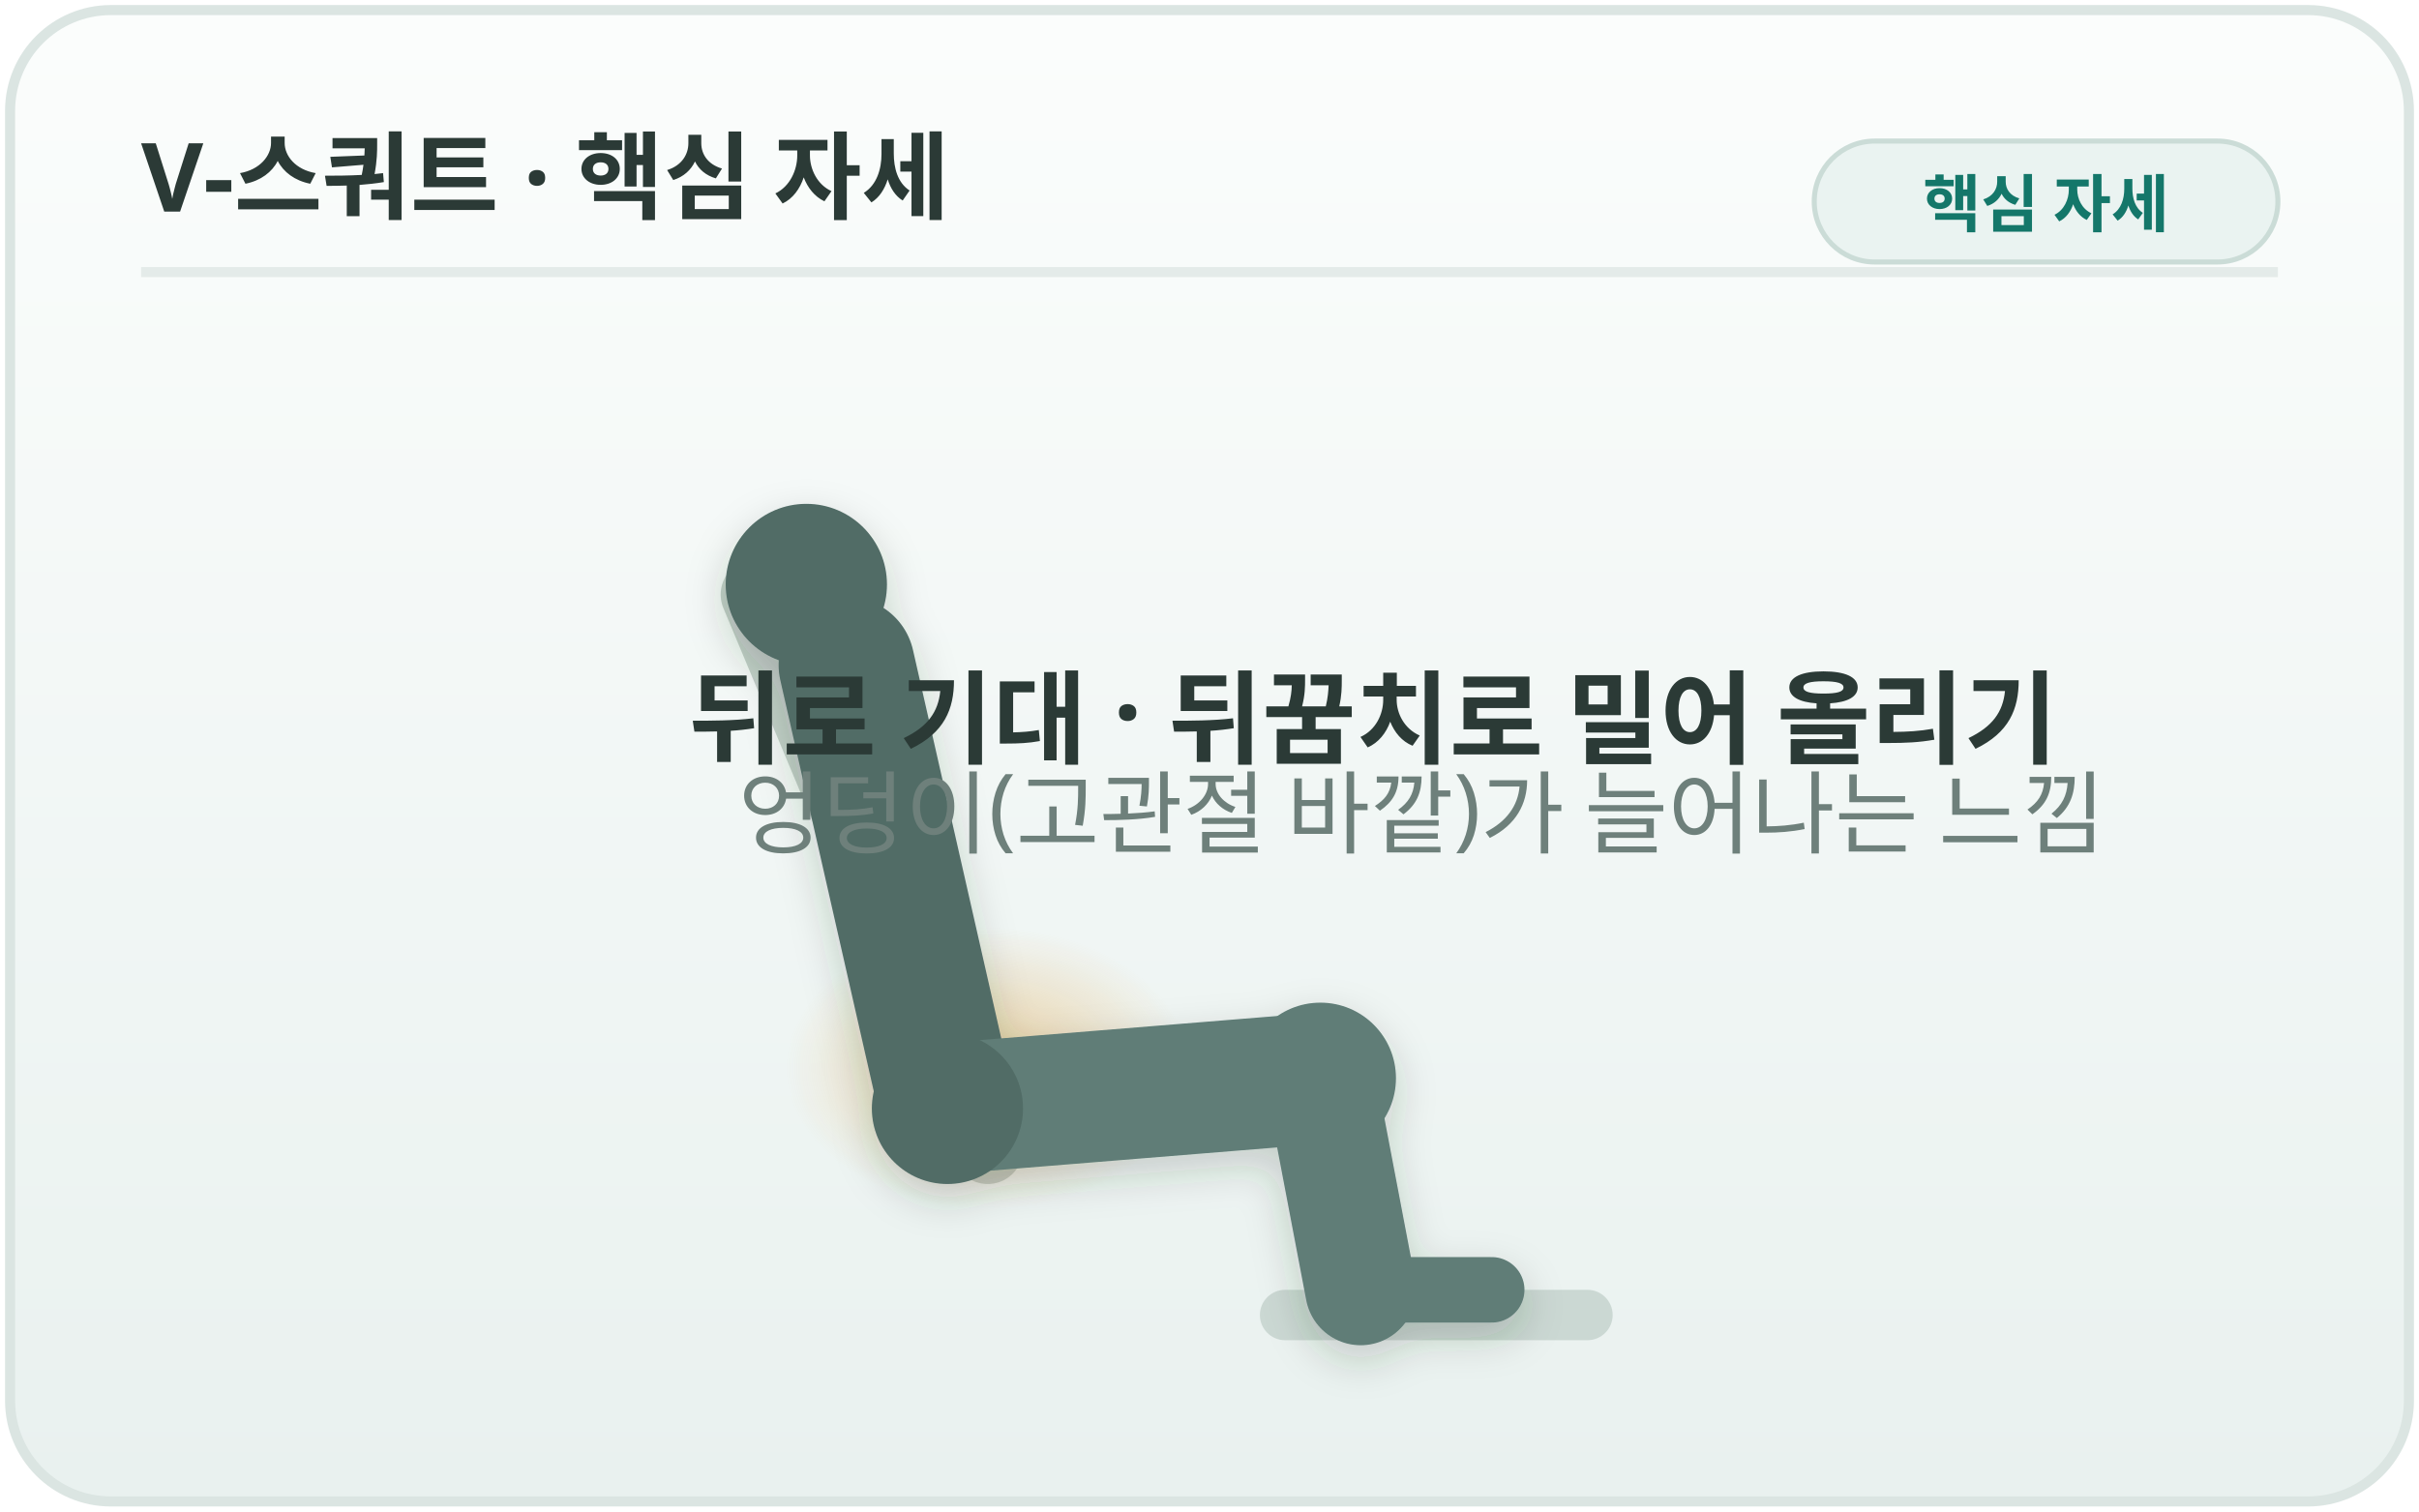
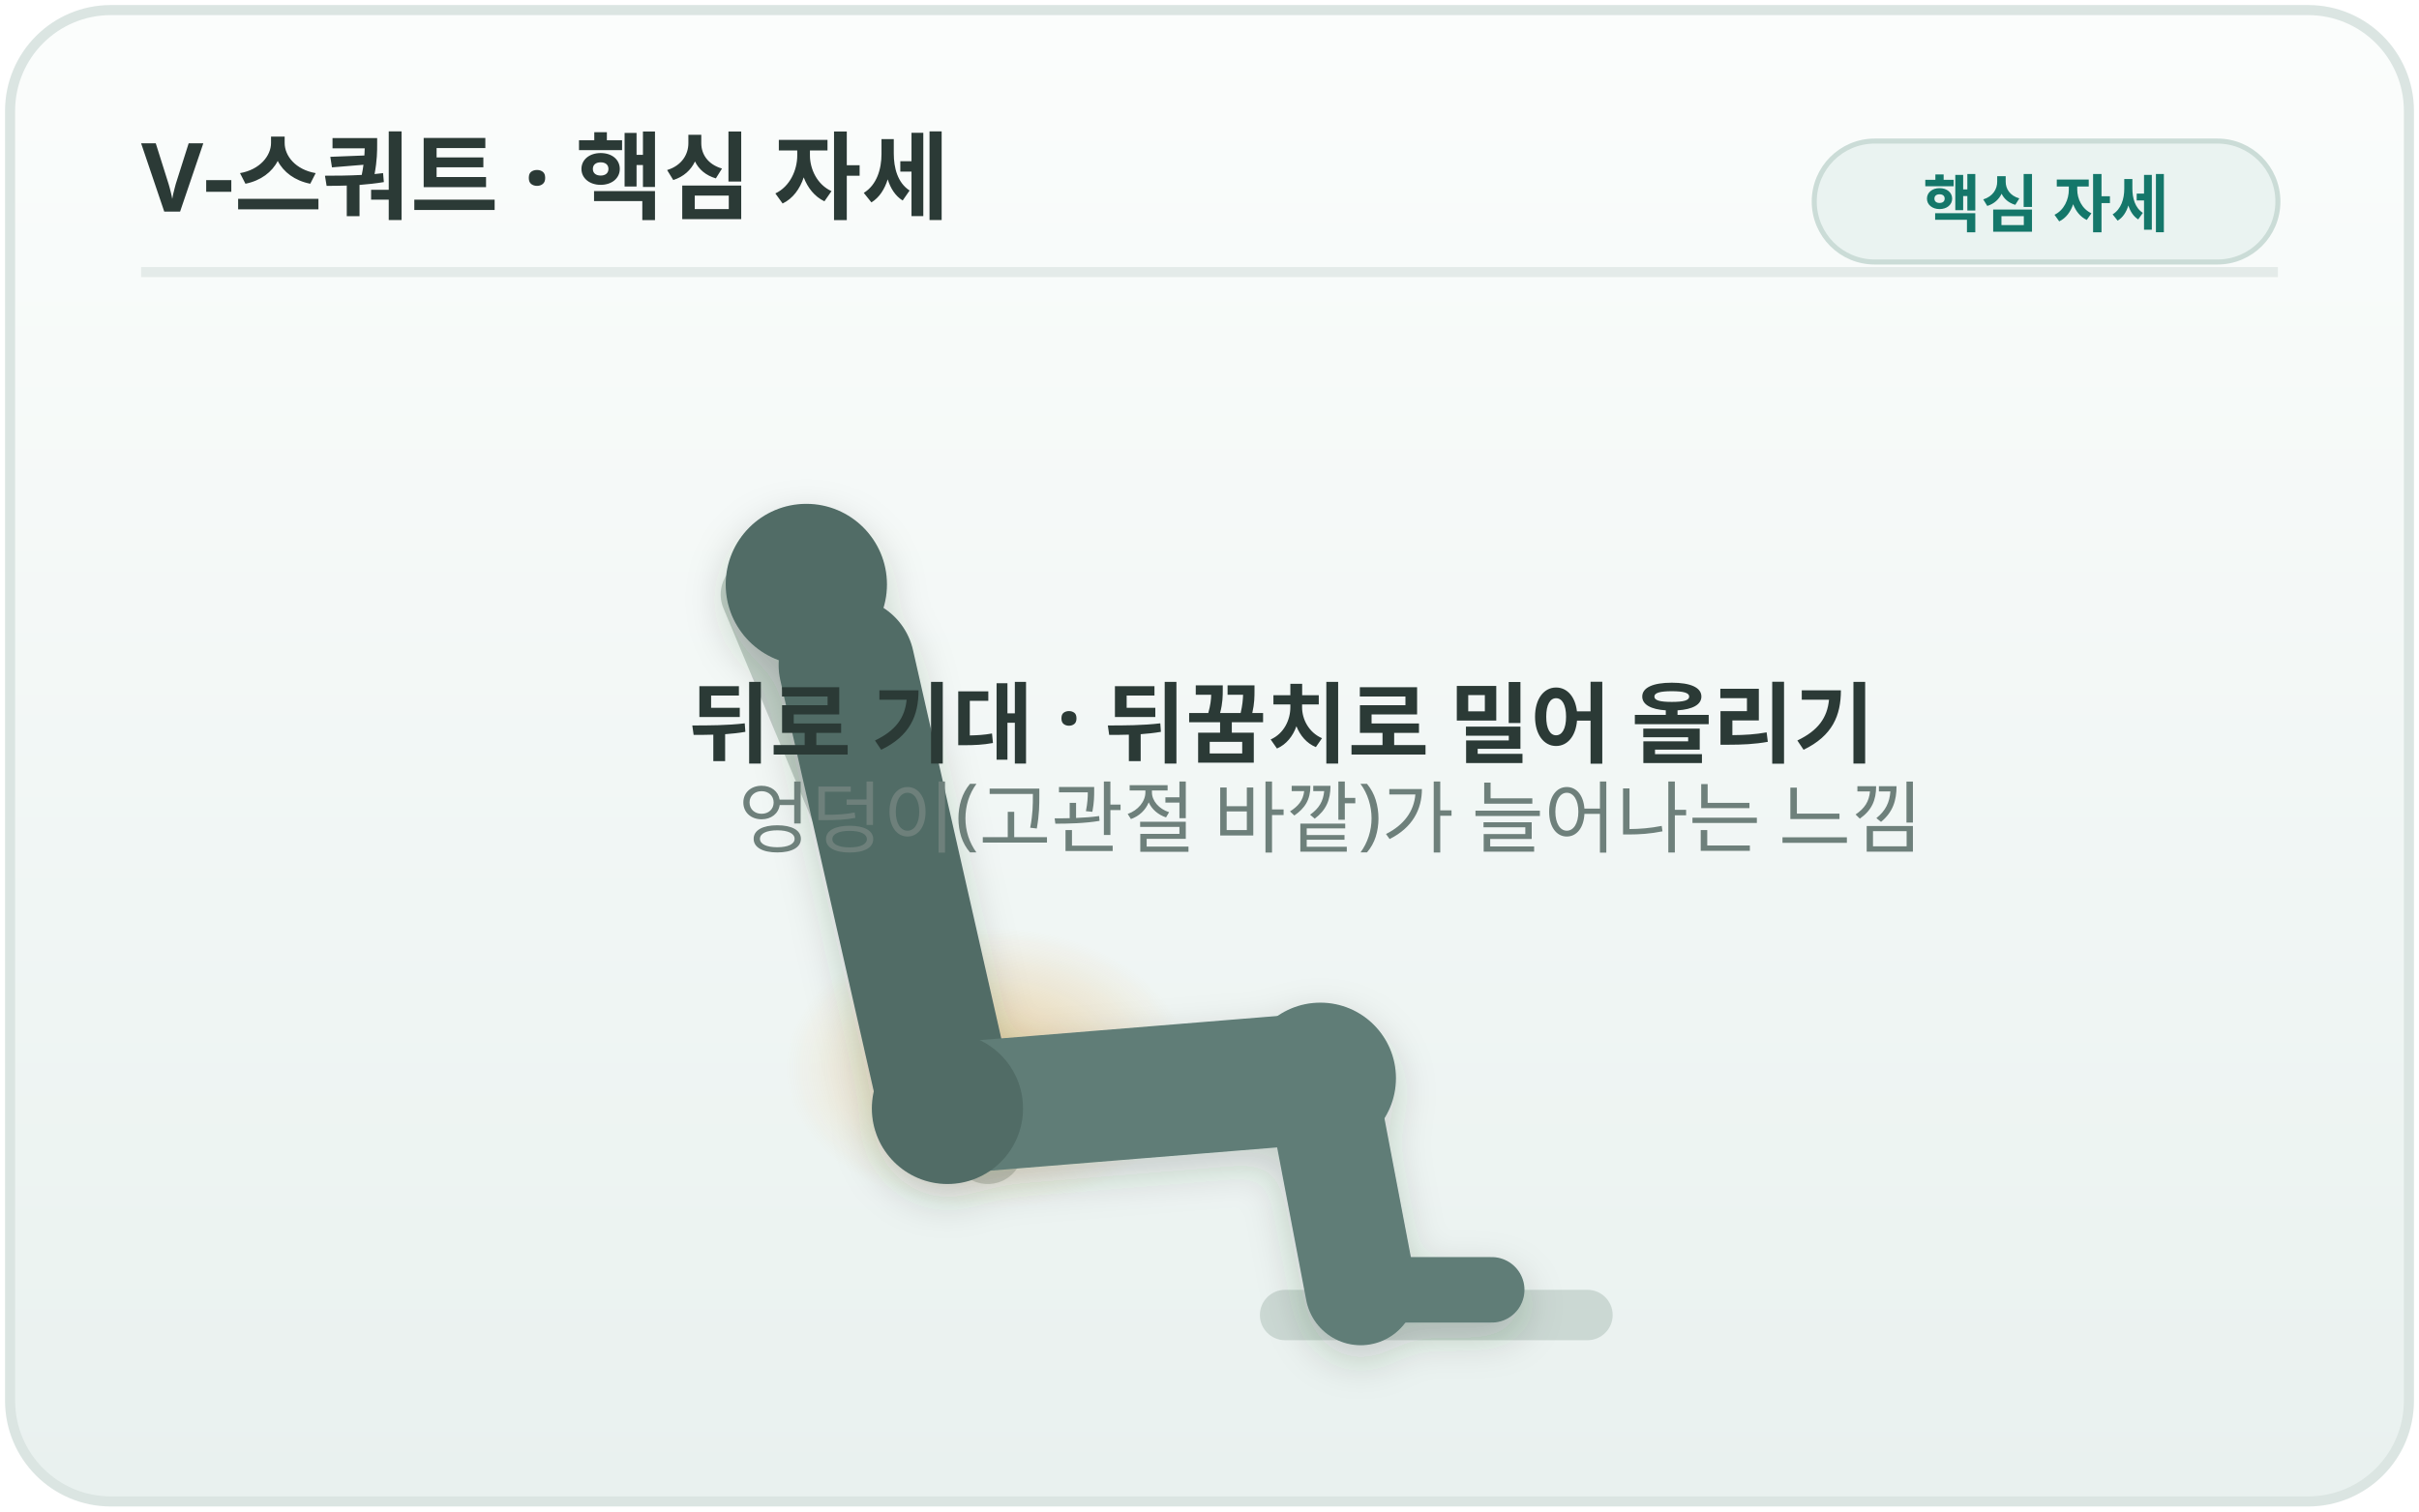
<svg xmlns="http://www.w3.org/2000/svg" viewBox="0 0 480 300" font-family="'Noto Sans KR','Apple SD Gothic Neo',sans-serif">
  <defs>
    <linearGradient id="bg" x1="0" y1="0" x2="0" y2="1">
      <stop offset="0" stop-color="#FBFDFC" />
      <stop offset="1" stop-color="#E9F1EF" />
    </linearGradient>
    <radialGradient id="glow" cx="50%" cy="50%" r="50%">
      <stop offset="0" stop-color="#E0982A" stop-opacity="0.42" />
      <stop offset="1" stop-color="#E0982A" stop-opacity="0" />
    </radialGradient>
    <filter id="soft" x="-30%" y="-30%" width="160%" height="160%">
      <feDropShadow dx="0" dy="3" stdDeviation="4" flood-color="#22332F" flood-opacity="0.20" />
    </filter>
  </defs>
  <rect x="2" y="2" width="476" height="296" rx="20" fill="url(#bg)" stroke="#DBE5E2" stroke-width="2" />
  <text x="28" y="42" font-size="19" font-weight="700" fill="#2B3A36">V-스쿼트 · 핵심 자세</text>
  <line x1="28" y1="54" x2="452" y2="54" stroke="#E4EBE9" stroke-width="2" />
  <line x1="150" y1="118" x2="196" y2="228" stroke="#C3CEC9" stroke-width="14" stroke-linecap="round" />
  <rect x="250" y="256" width="70" height="10" rx="5" fill="#CBD8D3" />
  <ellipse cx="196" cy="212" rx="40" ry="28" fill="url(#glow)" />
  <g filter="url(#soft)" stroke-linecap="round">
    <line x1="188" y1="220" x2="168" y2="132" stroke="#516C66" stroke-width="27" />
    <line x1="188" y1="220" x2="262" y2="214" stroke="#607D77" stroke-width="26" />
    <line x1="262" y1="214" x2="270" y2="256" stroke="#607D77" stroke-width="22" />
    <line x1="270" y1="256" x2="296" y2="256" stroke="#607D77" stroke-width="13" />
    <circle cx="188" cy="220" r="15" fill="#516C66" />
    <circle cx="262" cy="214" r="15" fill="#607D77" />
    <circle cx="160" cy="116" r="16" fill="#516C66" />
  </g>
-   <text x="136.7" y="150" font-size="20.2" font-weight="600" fill="#2B3A36">뒤로 기대 · 뒤꿈치로 밀어 올리기</text>
-   <text x="146.5" y="168" font-size="18" fill="#6E807B">엉덩이(고관절 바깥)가 늘어나는 느낌</text>
+   <text x="136.7" y="150" font-size="17.5" font-weight="600" fill="#2B3A36">뒤로 기대 · 뒤꿈치로 밀어 올리기</text>
+   <text x="146.5" y="168" font-size="15.6" fill="#6E807B">엉덩이(고관절 바깥)가 늘어나는 느낌</text>
  <rect x="360" y="28" width="92" height="24" rx="12" fill="#EAF3F1" stroke="#CBDCD7" />
  <text x="406" y="45" font-size="12.5" font-weight="700" fill="#14776A" text-anchor="middle">핵심 자세</text>
</svg>
